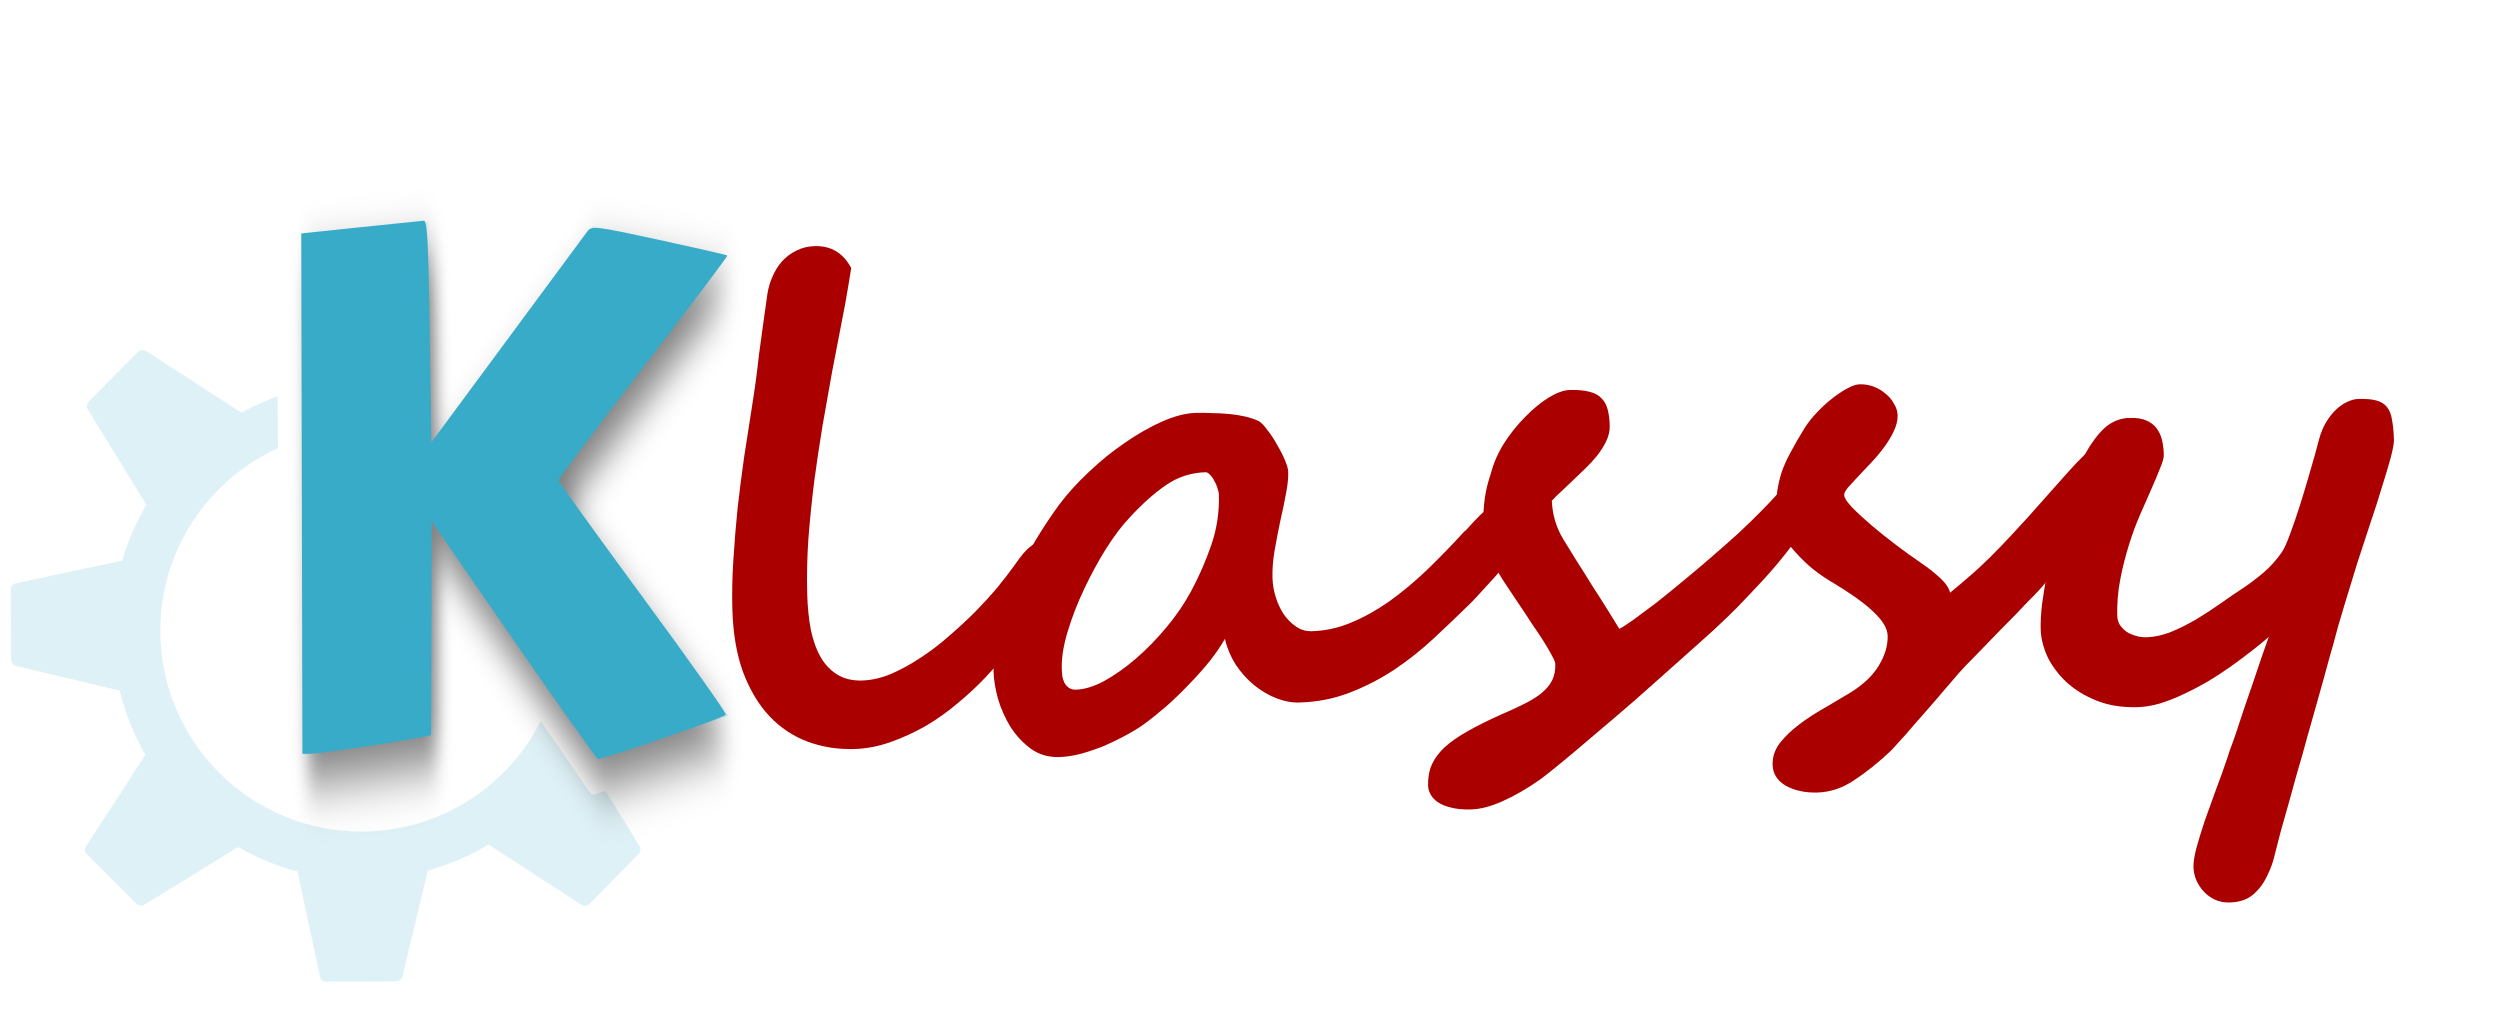
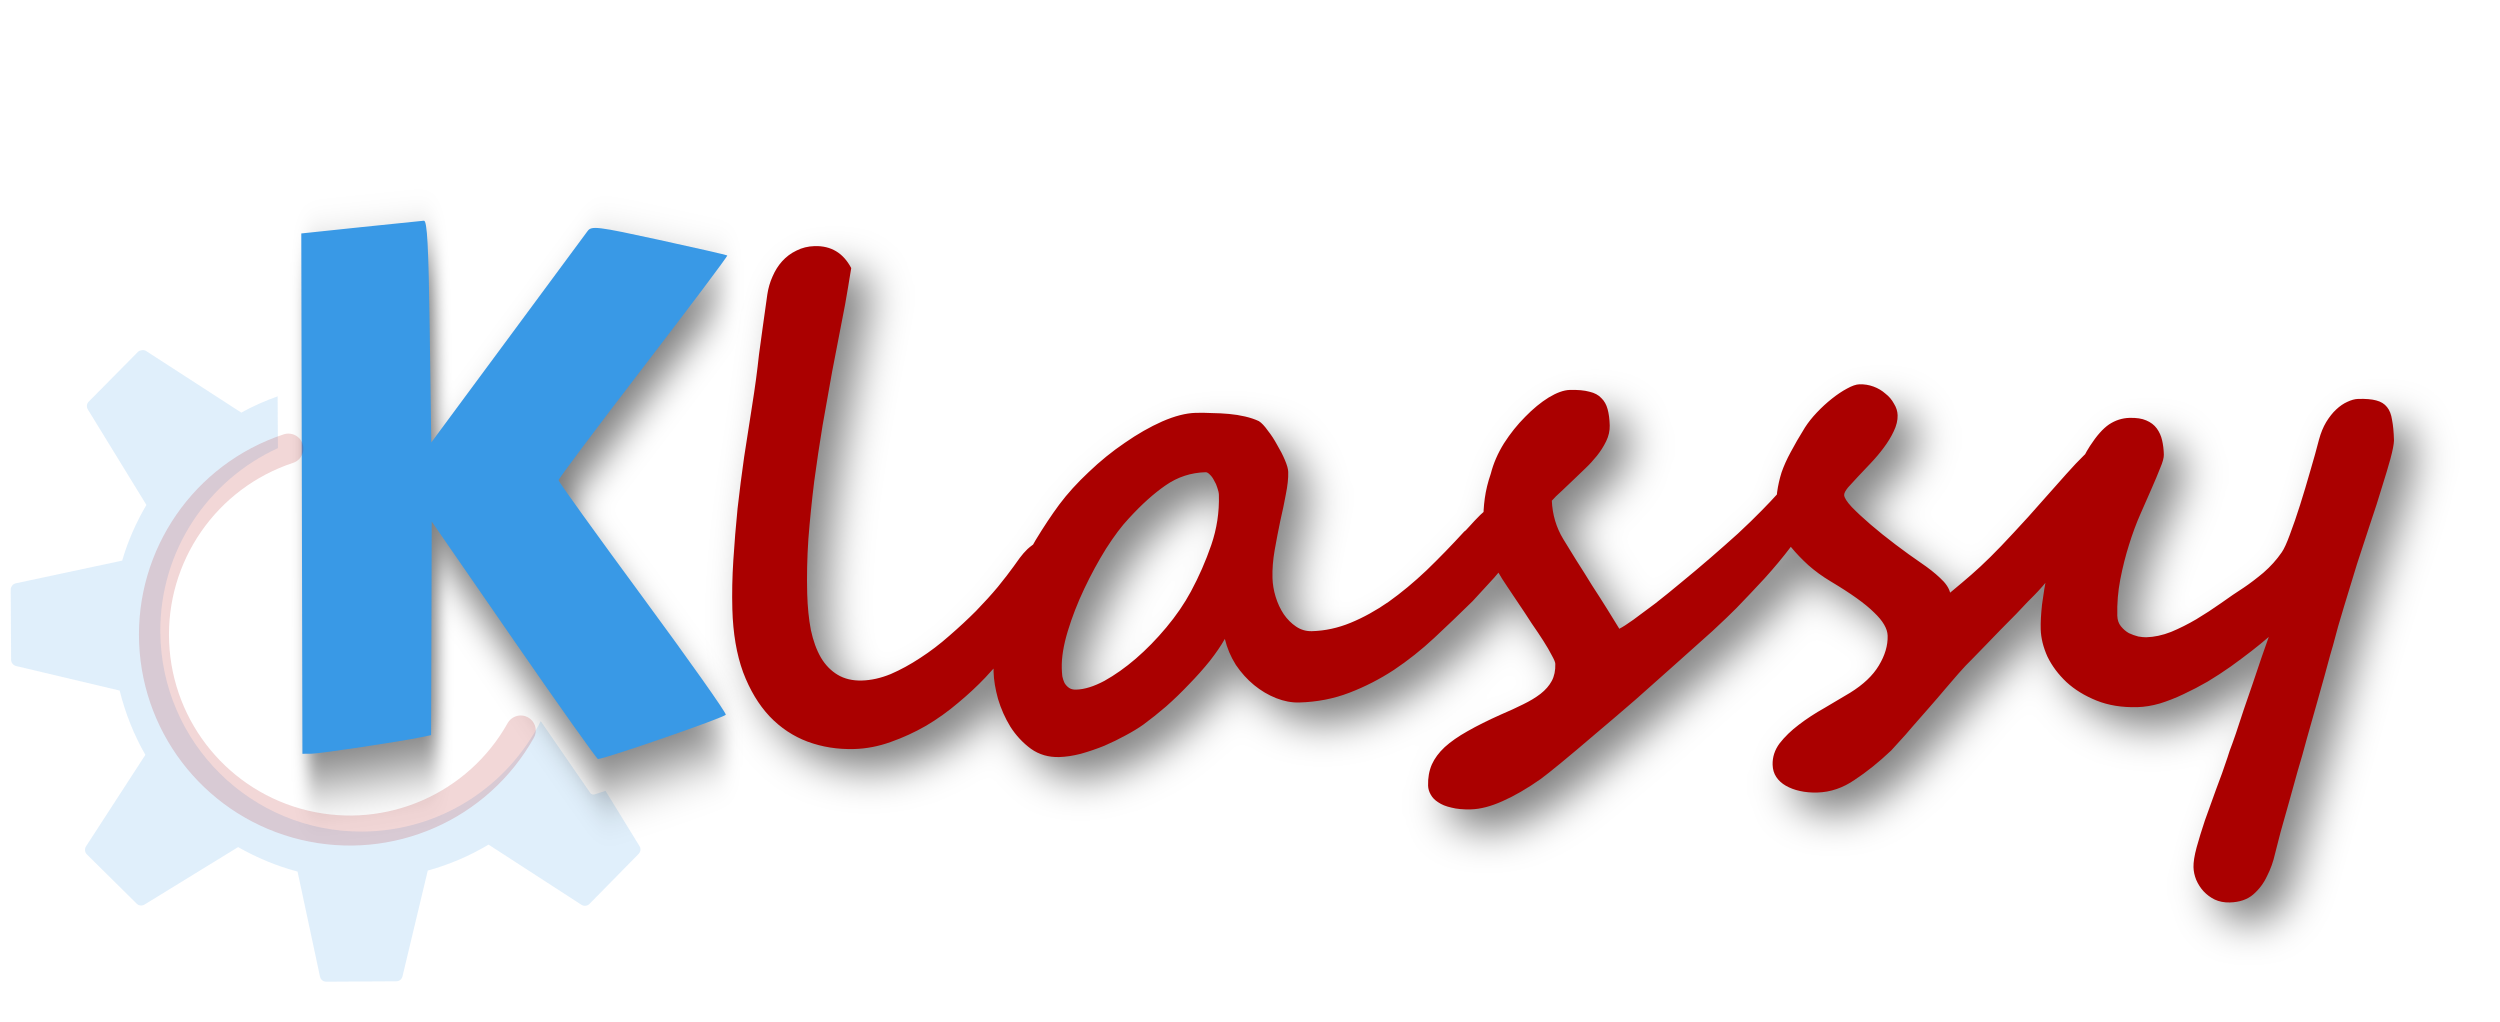
<svg xmlns="http://www.w3.org/2000/svg" width="312.82" height="127.77" version="1.1" viewBox="0 0 312.82 127.77">
  <defs>
    <filter id="filter51184" x="-.079" y="-.074" width="1.189" height="1.182" color-interpolation-filters="sRGB">
+       <feFlood flood-color="rgb(0,0,0)" flood-opacity=".498" result="flood" />
+       <feComposite in="flood" in2="SourceGraphic" operator="in" result="composite1" />
+       <feGaussianBlur in="composite1" result="blur" stdDeviation="2.5" />
+       <feOffset dx="2.4" dy="2.7" result="offset" />
+       <feComposite in="SourceGraphic" in2="offset" result="composite2" />
+     </filter>
+     <filter id="filter51196" x="-.029" y="-.069" width="1.069" height="1.169" color-interpolation-filters="sRGB">
      <feFlood flood-color="rgb(0,0,0)" flood-opacity=".498" result="flood" />
      <feComposite in="flood" in2="SourceGraphic" operator="in" result="composite1" />
      <feGaussianBlur in="composite1" result="blur" stdDeviation="2.5" />
      <feOffset dx="2.4" dy="2.7" result="offset" />
      <feComposite in="SourceGraphic" in2="offset" result="composite2" />
    </filter>
  </defs>
  <filter id="d" x="-.051" y="-.028" width="1.102" height="1.056">
    <feGaussianBlur stdDeviation="2.97" />
  </filter>
  <filter id="e" x="-.027" y="-.204" width="1.054" height="1.408">
    <feGaussianBlur stdDeviation="1.7" />
  </filter>
-   <path d="m17.772 43.818c-0.178 0.019-0.371 0.07-0.505 0.205l-6.173 6.242c-0.259 0.263-0.289 0.663-0.096 0.979l7.321 11.936c-1.276 2.172-2.309 4.501-3.031 6.967l-13.311 2.841c-0.37 0.079-0.639 0.433-0.636 0.813l0.049 8.771c2e-3 0.371 0.286 0.687 0.645 0.772l12.939 3.065c0.707 2.847 1.79 5.569 3.216 8.045l-7.425 11.445c-0.207 0.32-0.164 0.744 0.107 1.012l6.242 6.173c0.263 0.259 0.664 0.29 0.979 0.096l11.701-7.184c2.31 1.316 4.809 2.368 7.439 3.062l2.806 13.142c0.079 0.371 0.4 0.639 0.779 0.637l8.771-0.049c0.368-2e-3 0.687-0.251 0.772-0.612l3.165-13.243c2.704-0.746 5.252-1.844 7.607-3.248l11.614 7.526c0.32 0.206 0.743 0.164 1.012-0.107l6.139-6.242c0.261-0.263 0.323-0.664 0.129-0.979l-4.256-6.926-1.381 0.446c-0.199 0.063-0.421-0.026-0.541-0.2 0 0-2.686-3.904-6.191-8.973-4.112 8.158-12.559 13.768-22.324 13.823-13.876 0.078-25.196-11.117-25.275-24.993-0.057-10.207 5.997-19.008 14.716-22.99l-0.036-6.477c-1.588 0.566-3.121 1.246-4.577 2.05-3e-3 -2e-3 3e-3 -0.032-2.6e-4 -0.034l-11.885-7.693c-0.16-0.103-0.328-0.118-0.507-0.098zm35.706-16.056-15.78 1.606 0.364 65.043 15.606-2.449-0.155-27.731 21.19 30.65 16.434-5.321-21.69-29.467 21.536-28.021-16.822-3.752-20.693 28.017 9e-3 -28.576z" fill="#37abc8" fill-opacity=".166" stroke-width=".917" />
-   <path transform="rotate(30 230.93 -373.27)" d="m313.31 102.7-16.323-7.737 13.292 23.184-0.905 0.814c-1.918 1.724-9.982 8.153-10.901 8.691l-0.968 0.566-32.676-56.314 6.019-4.376c3.311-2.407 6.221-4.511 6.468-4.675 0.346-0.23 2.084 2.444 7.562 11.635l7.113 11.934 1.806-15.894c0.994-8.742 1.851-16.299 1.906-16.794 0.092-0.83 0.741-1.105 8.289-3.515 4.504-1.438 8.274-2.6 8.376-2.581 0.103 0.019-0.844 7.816-2.103 17.328-1.26 9.512-2.214 17.425-2.12 17.585 0.093 0.16 7.488 3.492 16.431 7.406 8.944 3.913 16.306 7.306 16.36 7.54 0.079 0.341-10.248 12.272-11.076 12.797-0.126 0.079-7.574-3.337-16.552-7.593z" fill="#37abc8" filter="url(#filter51184)" stroke-linecap="round" stroke-width="1.4" style="paint-order:stroke fill markers" />
-   <g transform="rotate(-1.574 -3878.1 -6097.6)" fill="#a00" aria-label="lassy">
-     <path d="m-38.276 177.14q0 0.958-0.5 2.417-0.458 1.417-1.583 3.333-1.125 1.875-3 4.25-1.875 2.375-4.667 5.208-1.542 1.542-3.5 3.083-1.917 1.542-4.083 2.75-2.167 1.167-4.5 1.917-2.292 0.75-4.583 0.75-3.083 0-5.792-1.083-2.667-1.083-4.667-3.292-2-2.25-3.167-5.625-1.125-3.375-1.125-7.917 0-2.958 0.292-6.125 0.292-3.208 0.708-6.458 0.458-3.25 1-6.417 0.583-3.208 1.125-6.125 0.375-2 0.625-3.542t0.458-3.083q0.25-1.542 0.542-3.292 0.292-1.792 0.708-4.208 0.208-1.167 0.708-2.208 0.5-1.083 1.25-1.875 0.792-0.833 1.833-1.292 1.042-0.5 2.292-0.5 3.083 0 4.5 2.875l-0.458 2.375q-0.375 2-1 4.708-0.583 2.667-1.292 5.833-0.667 3.167-1.375 6.667-0.667 3.458-1.25 7.042-0.542 3.583-0.917 7.125-0.333 3.542-0.333 6.833 0 2.5 0.333 4.542 0.375 2.042 1.167 3.5 0.792 1.417 2.042 2.208 1.25 0.792 3 0.792t3.625-0.708q1.875-0.75 3.75-1.917 1.917-1.167 3.708-2.667 1.833-1.5 3.417-3 1.583-1.542 2.833-2.958 1.25-1.458 2.042-2.5 0.375-0.5 0.792-1.042 0.458-0.583 1-1.083 0.583-0.5 1.208-0.833 0.667-0.333 1.417-0.333 0.583 0 1 0.5 0.417 0.458 0.417 1.375z" />
-     <path d="m-18.192 170.31q0-0.375-0.167-0.875-0.125-0.5-0.375-0.917-0.208-0.458-0.5-0.75-0.292-0.333-0.542-0.333-2.75 0-5.042 1.5-2.25 1.458-4.708 4-1.375 1.375-2.958 3.708-1.542 2.333-2.875 4.958-1.333 2.625-2.208 5.25-0.875 2.625-0.875 4.625 0 0.5 0.042 1 0.083 0.458 0.25 0.833 0.208 0.375 0.542 0.625t0.875 0.25q1.583 0 3.583-1 2-1.042 4-2.667 2.042-1.667 3.917-3.792 1.917-2.167 3.208-4.417 1.583-2.75 2.708-5.75 1.125-3 1.125-6.25zm37.875 4.292q0 0.5-0.208 1.208-0.167 0.667-0.458 1.375-0.292 0.667-0.667 1.333-0.333 0.625-0.667 1.083-0.208 0.292-0.667 0.833-0.458 0.5-1.042 1.167-0.583 0.625-1.333 1.375-0.708 0.75-1.458 1.5-2.417 2.25-4.917 4.458-2.458 2.167-5.167 3.875-2.708 1.667-5.667 2.708-2.958 1.042-6.292 1.042-1.417 0-2.875-0.625-1.458-0.625-2.708-1.708-1.25-1.083-2.208-2.583-0.917-1.542-1.292-3.292-0.75 1.25-1.958 2.708-1.208 1.417-2.667 2.833-1.417 1.417-2.958 2.708-1.542 1.25-2.875 2.167-0.917 0.625-2.25 1.292-1.292 0.667-2.75 1.25-1.458 0.542-2.958 0.917-1.458 0.333-2.708 0.333-2 0-3.5-1.125-1.5-1.167-2.5-2.833-0.958-1.667-1.458-3.542-0.458-1.875-0.458-3.375 0-2.75 0.792-5.583 0.833-2.875 2.083-5.583 1.292-2.708 2.833-5.167 1.583-2.458 3.083-4.375 1.583-2 3.792-3.958 2.208-2 4.625-3.542 2.417-1.583 4.75-2.542 2.375-0.958 4.208-0.958 1 0 2.042 0.083 1.083 0.042 2.125 0.167 1.042 0.125 2 0.375t1.708 0.625q0.5 0.333 1.083 1.208 0.625 0.833 1.125 1.833 0.542 0.958 0.917 1.917t0.375 1.5q0 1.167-0.375 2.792-0.333 1.583-0.792 3.333-0.417 1.75-0.792 3.583-0.375 1.833-0.375 3.5 0 1.167 0.333 2.375t0.958 2.208q0.625 0.958 1.5 1.583t1.958 0.625q2.458 0 4.875-0.917 2.417-0.917 4.833-2.5 2.417-1.625 4.833-3.792 2.417-2.208 4.875-4.75 0.083 0 0.667-0.625 0.583-0.625 1.375-1.375 0.833-0.75 1.708-1.375 0.917-0.625 1.583-0.625 1.208 0 1.583 0.708 0.375 0.708 0.375 2.167z" />
-     <path d="m56.682 172.44q0 1.125-1 2.833-1 1.667-2.542 3.542-1.5 1.875-3.375 3.833-1.875 1.917-3.625 3.625-1.042 1-3.083 2.792-2.042 1.75-4.583 3.875-2.5 2.125-5.25 4.417-2.75 2.25-5.208 4.208-2.417 1.958-4.292 3.417-1.875 1.458-2.667 2-2.583 1.708-4.833 2.625-2.208 0.917-3.958 0.917-1.458 0-2.458-0.292-1-0.25-1.625-0.708-0.625-0.417-0.917-1-0.292-0.542-0.292-1.125 0-1.458 0.542-2.625 0.542-1.125 1.667-2.125 1.167-1 2.917-1.917 1.792-0.958 4.208-1.958 1.583-0.625 2.833-1.208 1.292-0.583 2.208-1.25 0.958-0.708 1.458-1.583 0.5-0.875 0.5-2.125 0-0.292-0.417-1.083-0.375-0.792-1-1.833t-1.417-2.25q-0.75-1.25-1.5-2.417-0.75-1.208-1.417-2.25t-1.042-1.75q-1.708-3.167-1.708-6.458 0-1.417 0.25-2.917 0.25-1.5 0.833-3.042 0.542-1.917 1.75-3.75 1.25-1.833 2.75-3.25 1.5-1.458 3-2.333 1.542-0.875 2.667-0.875 1.5 0 2.458 0.292 0.958 0.25 1.458 0.833 0.542 0.542 0.75 1.417 0.208 0.833 0.208 2.042 0 1-0.5 1.958t-1.208 1.792q-0.708 0.833-1.5 1.542-0.792 0.708-1.375 1.25-0.875 0.792-1.667 1.5-0.792 0.667-1.25 1.167 0.042 2.625 1.292 4.833 0.625 1.083 1.542 2.667 0.958 1.583 1.917 3.25 1 1.625 1.875 3.125 0.875 1.5 1.375 2.375 0.625-0.292 1.792-1.083 1.208-0.833 2.792-1.958 1.583-1.167 3.375-2.583 1.833-1.417 3.667-2.917 1.833-1.5 3.542-2.958 1.708-1.5 3.083-2.833 1.167-1.125 1.917-1.917 0.792-0.833 1.333-1.333 0.583-0.542 1-0.792 0.417-0.292 0.917-0.292 0.542 0 0.875 0.417 0.375 0.375 0.583 0.875 0.208 0.458 0.292 0.875 0.083 0.417 0.083 0.5z" />
-     <path d="m55.349 163.89q0.625-0.917 1.542-1.833 0.917-0.917 1.917-1.667 1-0.75 1.917-1.208 0.958-0.5 1.583-0.5 0.917 0 1.75 0.333t1.458 0.917q0.667 0.542 1.042 1.292 0.417 0.708 0.417 1.458 0 0.958-0.542 2-0.5 1-1.292 2-0.75 0.958-1.667 1.875-0.875 0.875-1.667 1.667-0.75 0.75-1.292 1.333-0.5 0.583-0.5 0.917 0 0.5 0.917 1.542 0.917 1 2.292 2.25 1.375 1.25 3.042 2.583 1.667 1.333 3.167 2.417 1.333 0.958 2.292 1.917 1 0.958 1.208 1.875 1.542-1.208 2.708-2.167t2.458-2.167q1.292-1.208 2.958-2.917 1.708-1.708 4.25-4.458 1.375-1.458 2.583-2.75 1.25-1.333 2.292-2.292 1.083-0.958 1.958-1.5 0.917-0.583 1.583-0.583 1.042 0 1.458 0.792 0.417 0.75 0.417 1.958 0 0.458-0.625 1.625-0.625 1.167-1.667 2.708-1 1.5-2.333 3.292-1.292 1.75-2.667 3.458-1.333 1.708-2.625 3.208-1.25 1.458-2.25 2.417-0.167 0.167-0.833 0.792-0.625 0.625-1.5 1.5-0.875 0.833-1.917 1.833-1 0.958-1.917 1.875-0.917 0.875-1.625 1.583-0.708 0.667-1 0.958-0.208 0.208-0.958 1-0.708 0.792-1.708 1.875-0.958 1.083-2.083 2.292-1.125 1.208-2.125 2.292-0.958 1.083-1.75 1.875-0.75 0.792-1 1.042-2.375 2.125-4.667 3.542-2.25 1.458-4.708 1.458-1.167 0-2.167-0.25t-1.75-0.708-1.167-1.125q-0.417-0.667-0.417-1.542 0-1.458 0.958-2.667 1-1.208 2.458-2.25 1.5-1.083 3.25-2 1.75-0.958 3.292-1.833 2.5-1.458 3.667-3.292 1.208-1.875 1.208-3.708 0-1.333-1.625-2.958-1.583-1.667-5.333-4.042-1.5-0.958-2.708-2.083-1.208-1.167-2.083-2.292-0.833-1.167-1.292-2.25-0.458-1.125-0.458-1.958 0-1.542 0.167-2.75 0.208-1.25 0.625-2.458 0.458-1.208 1.208-2.5 0.75-1.333 1.875-3.042z" />
-     <path d="m128.97 167.56q-0.042 0.708-0.5 2.25-0.458 1.5-1.167 3.542-0.667 2.042-1.583 4.5-0.875 2.417-1.792 5-0.875 2.583-1.75 5.208-0.875 2.583-1.542 4.917-0.042 0.125-0.375 1.167-0.292 1-0.792 2.625-0.5 1.583-1.125 3.625-0.625 2-1.292 4.125-0.625 2.125-1.292 4.125-0.625 2.042-1.125 3.667-0.5 1.625-0.833 2.667-0.333 1.083-0.375 1.208-0.333 1.125-0.75 2.625-0.375 1.5-1.083 2.792-0.667 1.333-1.792 2.25-1.125 0.917-2.958 0.917-1.042 0-1.875-0.417-0.792-0.417-1.375-1.083-0.542-0.625-0.875-1.458-0.292-0.792-0.292-1.583 0-0.917 0.458-2.458 0.458-1.5 1.125-3.333 0.708-1.792 1.5-3.833 0.833-2 1.542-3.958 0 0 0.292-0.833 0.333-0.792 0.833-2.125 0.5-1.333 1.083-3 0.625-1.667 1.25-3.333t1.167-3.167q0.583-1.5 0.958-2.5-0.958 0.792-2.208 1.708-1.25 0.917-2.667 1.875-1.375 0.917-2.917 1.792-1.542 0.833-3.083 1.5-1.5 0.667-3 1.083-1.458 0.375-2.792 0.375-2.875 0-5.083-0.958t-3.708-2.417q-1.5-1.5-2.292-3.25-0.75-1.792-0.75-3.458 0-1.25 0.25-3.083 0.292-1.833 0.75-3.917 0.5-2.125 1.167-4.375 0.667-2.292 1.417-4.417 0.75-2.125 1.542-3.917 0.833-1.833 1.667-3.042 1.292-1.875 2.458-2.625 1.208-0.75 2.583-0.75 1.292 0 2.083 0.375 0.833 0.375 1.292 1.042 0.458 0.667 0.625 1.5 0.167 0.833 0.167 1.792 0 0.583-0.5 1.667-0.458 1.083-1.167 2.583-0.625 1.292-1.458 3.083-0.833 1.75-1.542 3.833-0.708 2.042-1.208 4.292t-0.5 4.542q0 0.792 0.417 1.333 0.417 0.542 0.958 0.875 0.583 0.292 1.167 0.458 0.625 0.125 1 0.125 1.5 0 3.125-0.583 1.625-0.625 3.208-1.5 1.625-0.917 3.125-1.917 1.542-1.042 2.917-1.875 1.125-0.708 2.5-1.792 1.375-1.125 2.375-2.5 0.458-0.625 1.083-2.208 0.667-1.625 1.375-3.667t1.375-4.167q0.708-2.167 1.208-3.917 0.375-1.25 0.958-2.167 0.625-0.958 1.292-1.542 0.708-0.625 1.417-0.917 0.75-0.333 1.375-0.333 1.417 0 2.25 0.25 0.875 0.25 1.333 0.875 0.458 0.583 0.583 1.625 0.167 1 0.167 2.5z" />
-   </g>
+   <path d="m17.772 43.818c-0.178 0.019-0.371 0.07-0.505 0.205l-6.173 6.242c-0.259 0.263-0.289 0.663-0.096 0.979l7.321 11.936c-1.276 2.172-2.309 4.501-3.031 6.967l-13.311 2.841c-0.37 0.079-0.639 0.433-0.636 0.813l0.049 8.771c2e-3 0.371 0.286 0.687 0.645 0.772l12.939 3.065c0.707 2.847 1.79 5.569 3.216 8.045l-7.425 11.445c-0.207 0.32-0.164 0.744 0.107 1.012l6.242 6.173c0.263 0.259 0.664 0.29 0.979 0.096l11.701-7.184c2.31 1.316 4.809 2.368 7.439 3.062l2.806 13.142c0.079 0.371 0.4 0.639 0.779 0.637l8.771-0.049c0.368-2e-3 0.687-0.251 0.772-0.612l3.165-13.243c2.704-0.746 5.252-1.844 7.607-3.248l11.614 7.526c0.32 0.206 0.743 0.164 1.012-0.107l6.139-6.242c0.261-0.263 0.323-0.664 0.129-0.979l-4.256-6.926-1.381 0.446c-0.199 0.063-0.421-0.026-0.541-0.2 0 0-2.686-3.904-6.191-8.973-4.112 8.158-12.559 13.768-22.324 13.823-13.876 0.078-25.196-11.117-25.275-24.993-0.057-10.207 5.997-19.008 14.716-22.99l-0.036-6.477c-1.588 0.566-3.121 1.246-4.577 2.05-3e-3 -2e-3 3e-3 -0.032-2.6e-4 -0.034l-11.885-7.693c-0.16-0.103-0.328-0.118-0.507-0.098z" fill="#3999e6" fill-opacity=".16" />
+   <path transform="rotate(30 230.93 -373.27)" d="m313.31 102.7-16.323-7.737 13.292 23.184-0.905 0.814c-1.918 1.724-9.982 8.153-10.901 8.691l-0.968 0.566-32.676-56.314 6.019-4.376c3.311-2.407 6.221-4.511 6.468-4.675 0.346-0.23 2.084 2.444 7.562 11.635l7.113 11.934 1.806-15.894c0.994-8.742 1.851-16.299 1.906-16.794 0.092-0.83 0.741-1.105 8.289-3.515 4.504-1.438 8.274-2.6 8.376-2.581 0.103 0.019-0.844 7.816-2.103 17.328-1.26 9.512-2.214 17.425-2.12 17.585 0.093 0.16 7.488 3.492 16.431 7.406 8.944 3.913 16.306 7.306 16.36 7.54 0.079 0.341-10.248 12.272-11.076 12.797-0.126 0.079-7.574-3.337-16.552-7.593z" fill="#3999e6" filter="url(#filter51184)" stroke-linecap="round" stroke-width="1.4" style="paint-order:stroke fill markers" />
+   <path transform="rotate(-1.574 -3878.1 -6097.6)" d="m-38.276 177.14q0 0.958-0.5 2.417-0.458 1.417-1.583 3.333-1.125 1.875-3 4.25t-4.667 5.208q-1.542 1.542-3.5 3.083-1.917 1.542-4.083 2.75-2.167 1.167-4.5 1.917-2.292 0.75-4.583 0.75-3.083 0-5.792-1.083-2.667-1.083-4.667-3.292-2-2.25-3.167-5.625-1.125-3.375-1.125-7.917 0-2.958 0.292-6.125 0.292-3.208 0.708-6.458 0.458-3.25 1-6.417 0.583-3.208 1.125-6.125 0.375-2 0.625-3.542t0.458-3.083q0.25-1.542 0.542-3.292 0.292-1.792 0.708-4.208 0.208-1.167 0.708-2.208 0.5-1.083 1.25-1.875 0.792-0.833 1.833-1.292 1.042-0.5 2.292-0.5 3.083 0 4.5 2.875l-0.458 2.375q-0.375 2-1 4.708-0.583 2.667-1.292 5.833-0.667 3.167-1.375 6.667-0.667 3.458-1.25 7.042-0.542 3.583-0.917 7.125-0.333 3.542-0.333 6.833 0 2.5 0.333 4.542 0.375 2.042 1.167 3.5 0.792 1.417 2.042 2.208 1.25 0.792 3 0.792t3.625-0.708q1.875-0.75 3.75-1.917 1.917-1.167 3.708-2.667 1.833-1.5 3.417-3 1.583-1.542 2.833-2.958 1.25-1.458 2.042-2.5 0.375-0.5 0.792-1.042 0.458-0.583 1-1.083 0.583-0.5 1.208-0.833 0.667-0.333 1.417-0.333 0.583 0 1 0.5 0.417 0.458 0.417 1.375zm20.083-6.833q0-0.375-0.167-0.875-0.125-0.5-0.375-0.917-0.208-0.458-0.5-0.75-0.292-0.333-0.542-0.333-2.75 0-5.042 1.5-2.25 1.458-4.708 4-1.375 1.375-2.958 3.708-1.542 2.333-2.875 4.958t-2.208 5.25-0.875 4.625q0 0.5 0.042 1 0.083 0.458 0.25 0.833 0.208 0.375 0.542 0.625t0.875 0.25q1.583 0 3.583-1 2-1.042 4-2.667 2.042-1.667 3.917-3.792 1.917-2.167 3.208-4.417 1.583-2.75 2.708-5.75t1.125-6.25zm37.875 4.292q0 0.5-0.208 1.208-0.167 0.667-0.458 1.375-0.292 0.667-0.667 1.333-0.333 0.625-0.667 1.083-0.208 0.292-0.667 0.833-0.458 0.5-1.042 1.167-0.583 0.625-1.333 1.375-0.708 0.75-1.458 1.5-2.417 2.25-4.917 4.458-2.458 2.167-5.167 3.875-2.708 1.667-5.667 2.708-2.958 1.042-6.292 1.042-1.417 0-2.875-0.625-1.458-0.625-2.708-1.708t-2.208-2.583q-0.917-1.542-1.292-3.292-0.75 1.25-1.958 2.708-1.208 1.417-2.667 2.833-1.417 1.417-2.958 2.708-1.542 1.25-2.875 2.167-0.917 0.625-2.25 1.292-1.292 0.667-2.75 1.25-1.458 0.542-2.958 0.917-1.458 0.333-2.708 0.333-2 0-3.5-1.125-1.5-1.167-2.5-2.833-0.958-1.667-1.458-3.542-0.458-1.875-0.458-3.375 0-2.75 0.792-5.583 0.833-2.875 2.083-5.583 1.292-2.708 2.833-5.167 1.583-2.458 3.083-4.375 1.583-2 3.792-3.958 2.208-2 4.625-3.542 2.417-1.583 4.75-2.542 2.375-0.958 4.208-0.958 1 0 2.042 0.083 1.083 0.042 2.125 0.167 1.042 0.125 2 0.375t1.708 0.625q0.5 0.333 1.083 1.208 0.625 0.833 1.125 1.833 0.542 0.958 0.917 1.917t0.375 1.5q0 1.167-0.375 2.792-0.333 1.583-0.792 3.333-0.417 1.75-0.792 3.583t-0.375 3.5q0 1.167 0.333 2.375t0.958 2.208q0.625 0.958 1.5 1.583t1.958 0.625q2.458 0 4.875-0.917 2.417-0.917 4.833-2.5 2.417-1.625 4.833-3.792 2.417-2.208 4.875-4.75 0.083 0 0.667-0.625 0.583-0.625 1.375-1.375 0.833-0.75 1.708-1.375 0.917-0.625 1.583-0.625 1.208 0 1.583 0.708t0.375 2.167zm37-2.167q0 1.125-1 2.833-1 1.667-2.542 3.542-1.5 1.875-3.375 3.833-1.875 1.917-3.625 3.625-1.042 1-3.083 2.792-2.042 1.75-4.583 3.875-2.5 2.125-5.25 4.417-2.75 2.25-5.208 4.208-2.417 1.958-4.292 3.417-1.875 1.458-2.667 2-2.583 1.708-4.833 2.625-2.208 0.917-3.958 0.917-1.458 0-2.458-0.292-1-0.25-1.625-0.708-0.625-0.417-0.917-1-0.292-0.542-0.292-1.125 0-1.458 0.542-2.625 0.542-1.125 1.667-2.125 1.167-1 2.917-1.917 1.792-0.958 4.208-1.958 1.583-0.625 2.833-1.208 1.292-0.583 2.208-1.25 0.958-0.708 1.458-1.583 0.5-0.875 0.5-2.125 0-0.292-0.417-1.083-0.375-0.792-1-1.833t-1.417-2.25q-0.75-1.25-1.5-2.417-0.75-1.208-1.417-2.25t-1.042-1.75q-1.708-3.167-1.708-6.458 0-1.417 0.25-2.917t0.833-3.042q0.542-1.917 1.75-3.75 1.25-1.833 2.75-3.25 1.5-1.458 3-2.333 1.542-0.875 2.667-0.875 1.5 0 2.458 0.292 0.958 0.25 1.458 0.833 0.542 0.542 0.75 1.417 0.208 0.833 0.208 2.042 0 1-0.5 1.958t-1.208 1.792q-0.708 0.833-1.5 1.542-0.792 0.708-1.375 1.25-0.875 0.792-1.667 1.5-0.792 0.667-1.25 1.167 0.042 2.625 1.292 4.833 0.625 1.083 1.542 2.667 0.958 1.583 1.917 3.25 1 1.625 1.875 3.125t1.375 2.375q0.625-0.292 1.792-1.083 1.208-0.833 2.792-1.958 1.583-1.167 3.375-2.583 1.833-1.417 3.667-2.917 1.833-1.5 3.542-2.958 1.708-1.5 3.083-2.833 1.167-1.125 1.917-1.917 0.792-0.833 1.333-1.333 0.583-0.542 1-0.792 0.417-0.292 0.917-0.292 0.542 0 0.875 0.417 0.375 0.375 0.583 0.875 0.208 0.458 0.292 0.875 0.083 0.417 0.083 0.5zm-1.333-8.542q0.625-0.917 1.542-1.833 0.917-0.917 1.917-1.667 1-0.75 1.917-1.208 0.958-0.5 1.583-0.5 0.917 0 1.75 0.333t1.458 0.917q0.667 0.542 1.042 1.292 0.417 0.708 0.417 1.458 0 0.958-0.542 2-0.5 1-1.292 2-0.75 0.958-1.667 1.875-0.875 0.875-1.667 1.667-0.75 0.75-1.292 1.333-0.5 0.583-0.5 0.917 0 0.5 0.917 1.542 0.917 1 2.292 2.25 1.375 1.25 3.042 2.583t3.167 2.417q1.333 0.958 2.292 1.917 1 0.958 1.208 1.875 1.542-1.208 2.708-2.167t2.458-2.167q1.292-1.208 2.958-2.917 1.708-1.708 4.25-4.458 1.375-1.458 2.583-2.75 1.25-1.333 2.292-2.292 1.083-0.958 1.958-1.5 0.917-0.583 1.583-0.583 1.042 0 1.458 0.792 0.417 0.75 0.417 1.958 0 0.458-0.625 1.625-0.625 1.167-1.667 2.708-1 1.5-2.333 3.292-1.292 1.75-2.667 3.458-1.333 1.708-2.625 3.208-1.25 1.458-2.25 2.417-0.167 0.167-0.833 0.792-0.625 0.625-1.5 1.5-0.875 0.833-1.917 1.833-1 0.958-1.917 1.875-0.917 0.875-1.625 1.583-0.708 0.667-1 0.958-0.208 0.208-0.958 1-0.708 0.792-1.708 1.875-0.958 1.083-2.083 2.292-1.125 1.208-2.125 2.292-0.958 1.083-1.75 1.875-0.75 0.792-1 1.042-2.375 2.125-4.667 3.542-2.25 1.458-4.708 1.458-1.167 0-2.167-0.25t-1.75-0.708-1.167-1.125q-0.417-0.667-0.417-1.542 0-1.458 0.958-2.667 1-1.208 2.458-2.25 1.5-1.083 3.25-2 1.75-0.958 3.292-1.833 2.5-1.458 3.667-3.292 1.208-1.875 1.208-3.708 0-1.333-1.625-2.958-1.583-1.667-5.333-4.042-1.5-0.958-2.708-2.083-1.208-1.167-2.083-2.292-0.833-1.167-1.292-2.25-0.458-1.125-0.458-1.958 0-1.542 0.167-2.75 0.208-1.25 0.625-2.458 0.458-1.208 1.208-2.5 0.75-1.333 1.875-3.042zm73.625 3.667q-0.042 0.708-0.5 2.25-0.458 1.5-1.167 3.542-0.667 2.042-1.583 4.5-0.875 2.417-1.792 5-0.875 2.583-1.75 5.208-0.875 2.583-1.542 4.917-0.042 0.125-0.375 1.167-0.292 1-0.792 2.625-0.5 1.583-1.125 3.625-0.625 2-1.292 4.125-0.625 2.125-1.292 4.125-0.625 2.042-1.125 3.667-0.5 1.625-0.833 2.667-0.333 1.083-0.375 1.208-0.333 1.125-0.75 2.625-0.375 1.5-1.083 2.792-0.667 1.333-1.792 2.25-1.125 0.917-2.958 0.917-1.042 0-1.875-0.417-0.792-0.417-1.375-1.083-0.542-0.625-0.875-1.458-0.292-0.792-0.292-1.583 0-0.917 0.458-2.458 0.458-1.5 1.125-3.333 0.708-1.792 1.5-3.833 0.833-2 1.542-3.958 0 0 0.292-0.833 0.333-0.792 0.833-2.125 0.5-1.333 1.083-3 0.625-1.667 1.25-3.333t1.167-3.167q0.583-1.5 0.958-2.5-0.958 0.792-2.208 1.708-1.25 0.917-2.667 1.875-1.375 0.917-2.917 1.792-1.542 0.833-3.083 1.5-1.5 0.667-3 1.083-1.458 0.375-2.792 0.375-2.875 0-5.083-0.958t-3.708-2.417q-1.5-1.5-2.292-3.25-0.75-1.792-0.75-3.458 0-1.25 0.25-3.083 0.292-1.833 0.75-3.917 0.5-2.125 1.167-4.375 0.667-2.292 1.417-4.417 0.75-2.125 1.542-3.917 0.833-1.833 1.667-3.042 1.292-1.875 2.458-2.625 1.208-0.75 2.583-0.75 1.292 0 2.083 0.375 0.833 0.375 1.292 1.042 0.458 0.667 0.625 1.5 0.167 0.833 0.167 1.792 0 0.583-0.5 1.667-0.458 1.083-1.167 2.583-0.625 1.292-1.458 3.083-0.833 1.75-1.542 3.833-0.708 2.042-1.208 4.292t-0.5 4.542q0 0.792 0.417 1.333 0.417 0.542 0.958 0.875 0.583 0.292 1.167 0.458 0.625 0.125 1 0.125 1.5 0 3.125-0.583 1.625-0.625 3.208-1.5 1.625-0.917 3.125-1.917 1.542-1.042 2.917-1.875 1.125-0.708 2.5-1.792 1.375-1.125 2.375-2.5 0.458-0.625 1.083-2.208 0.667-1.625 1.375-3.667t1.375-4.167q0.708-2.167 1.208-3.917 0.375-1.25 0.958-2.167 0.625-0.958 1.292-1.542 0.708-0.625 1.417-0.917 0.75-0.333 1.375-0.333 1.417 0 2.25 0.25 0.875 0.25 1.333 0.875 0.458 0.583 0.583 1.625 0.167 1 0.167 2.5z" fill="#a00" filter="url(#filter51196)" aria-label="lassy" />
+   <path d="m65.158 91.405a24.514 24.514 0 0 1-27.073 11.847 24.514 24.514 0 0 1-18.797-22.803 24.514 24.514 0 0 1 16.795-24.315" fill="none" opacity=".16" stroke="#a00" stroke-linecap="round" stroke-linejoin="round" stroke-width="3.756" />
</svg>
